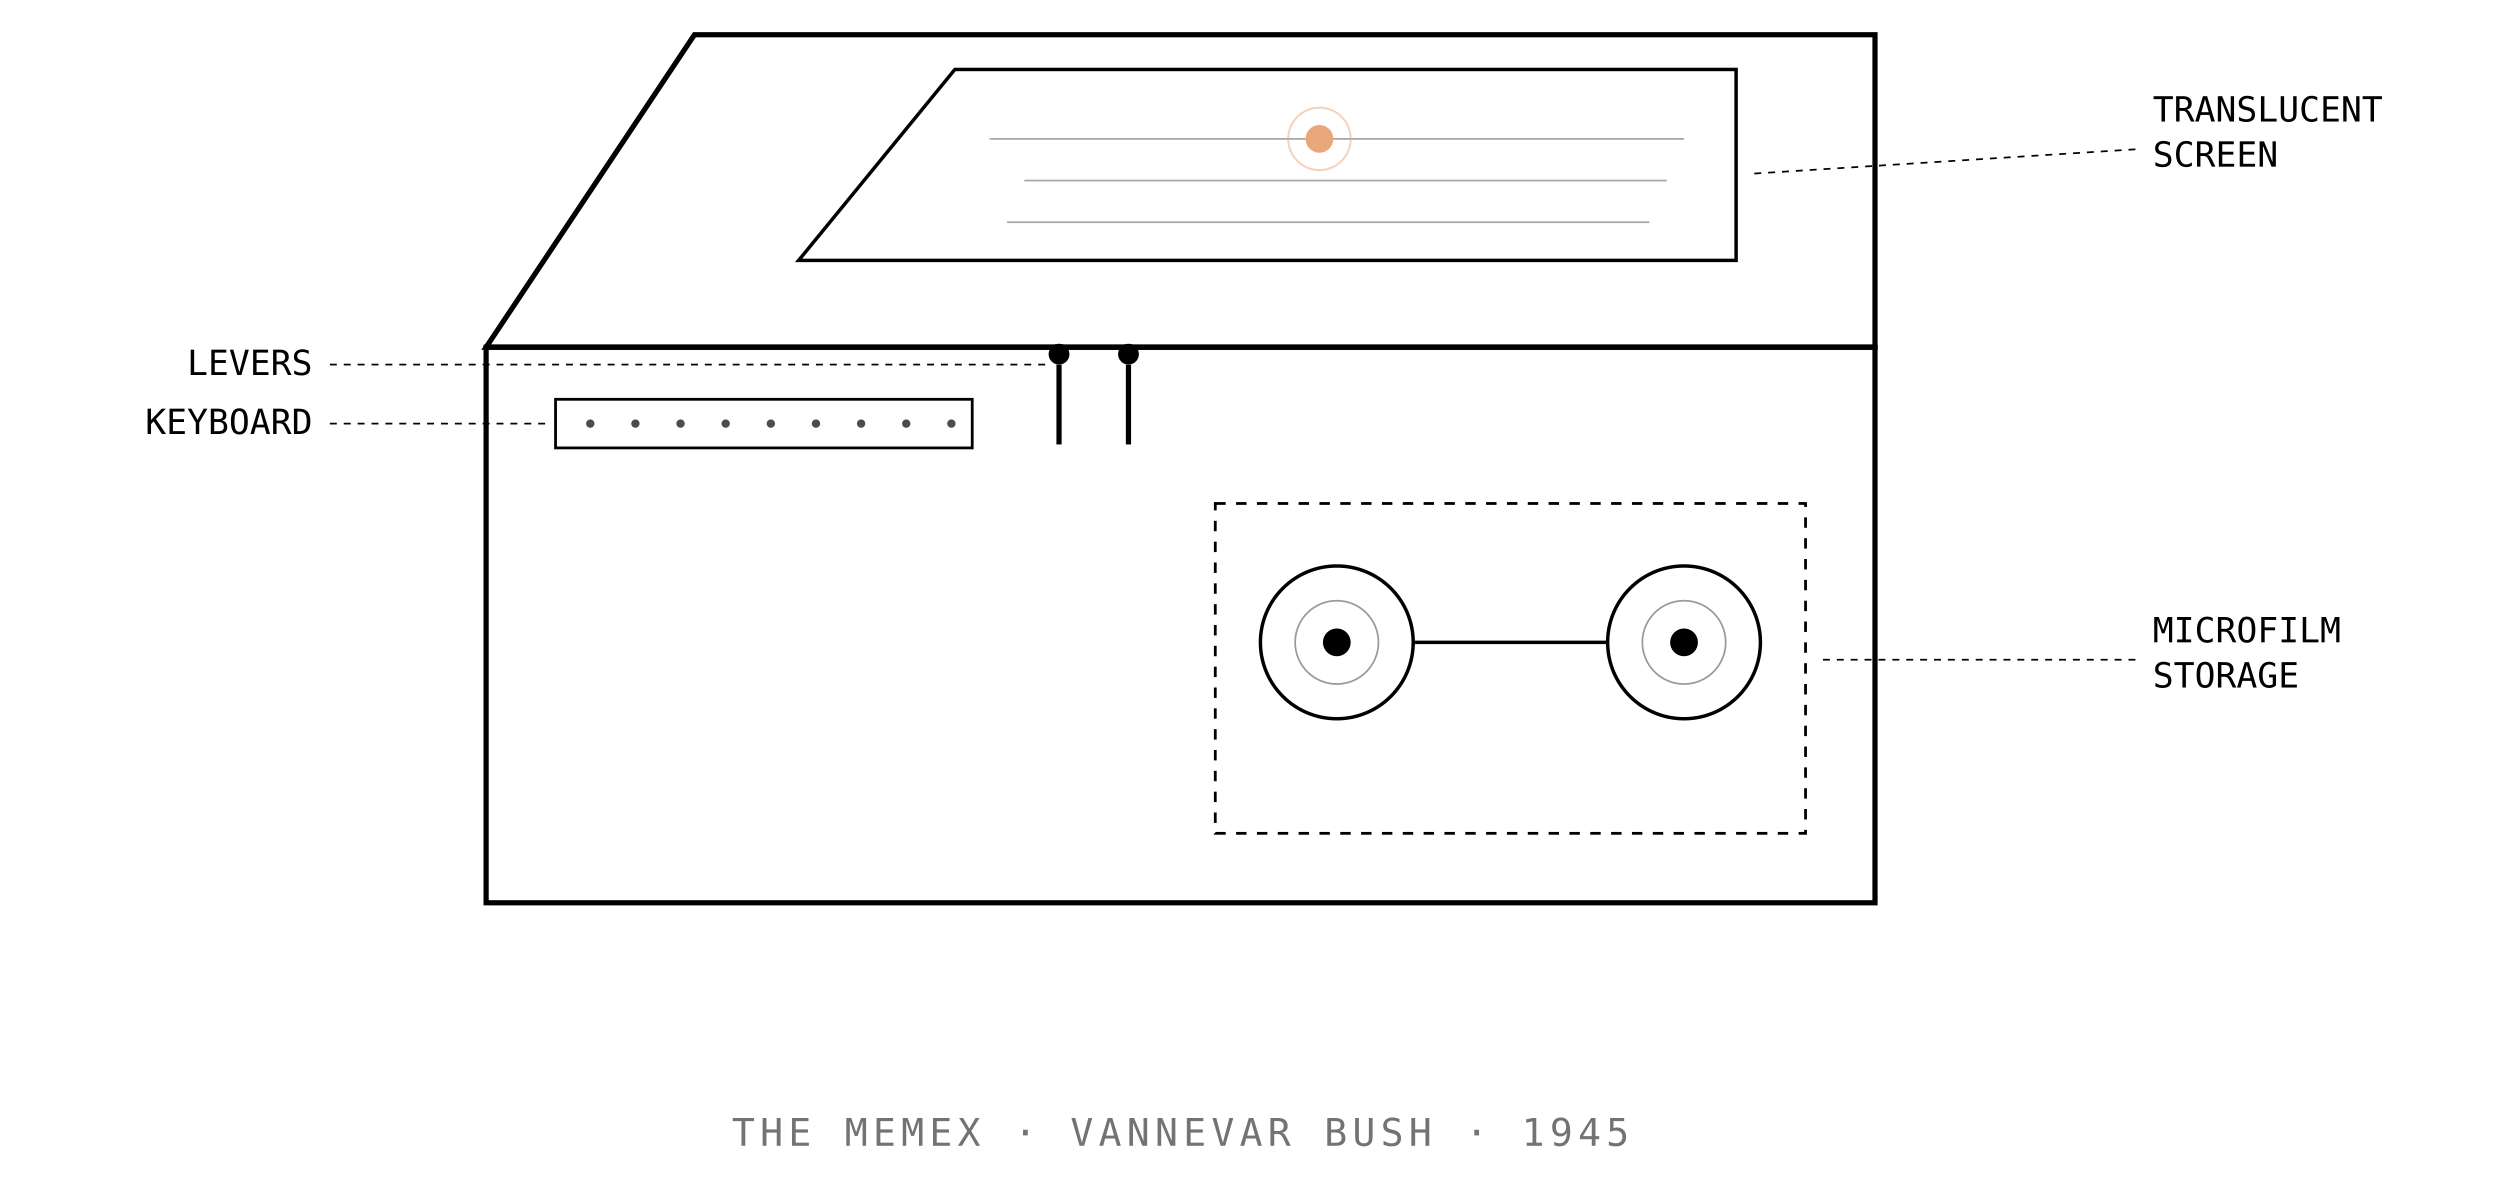
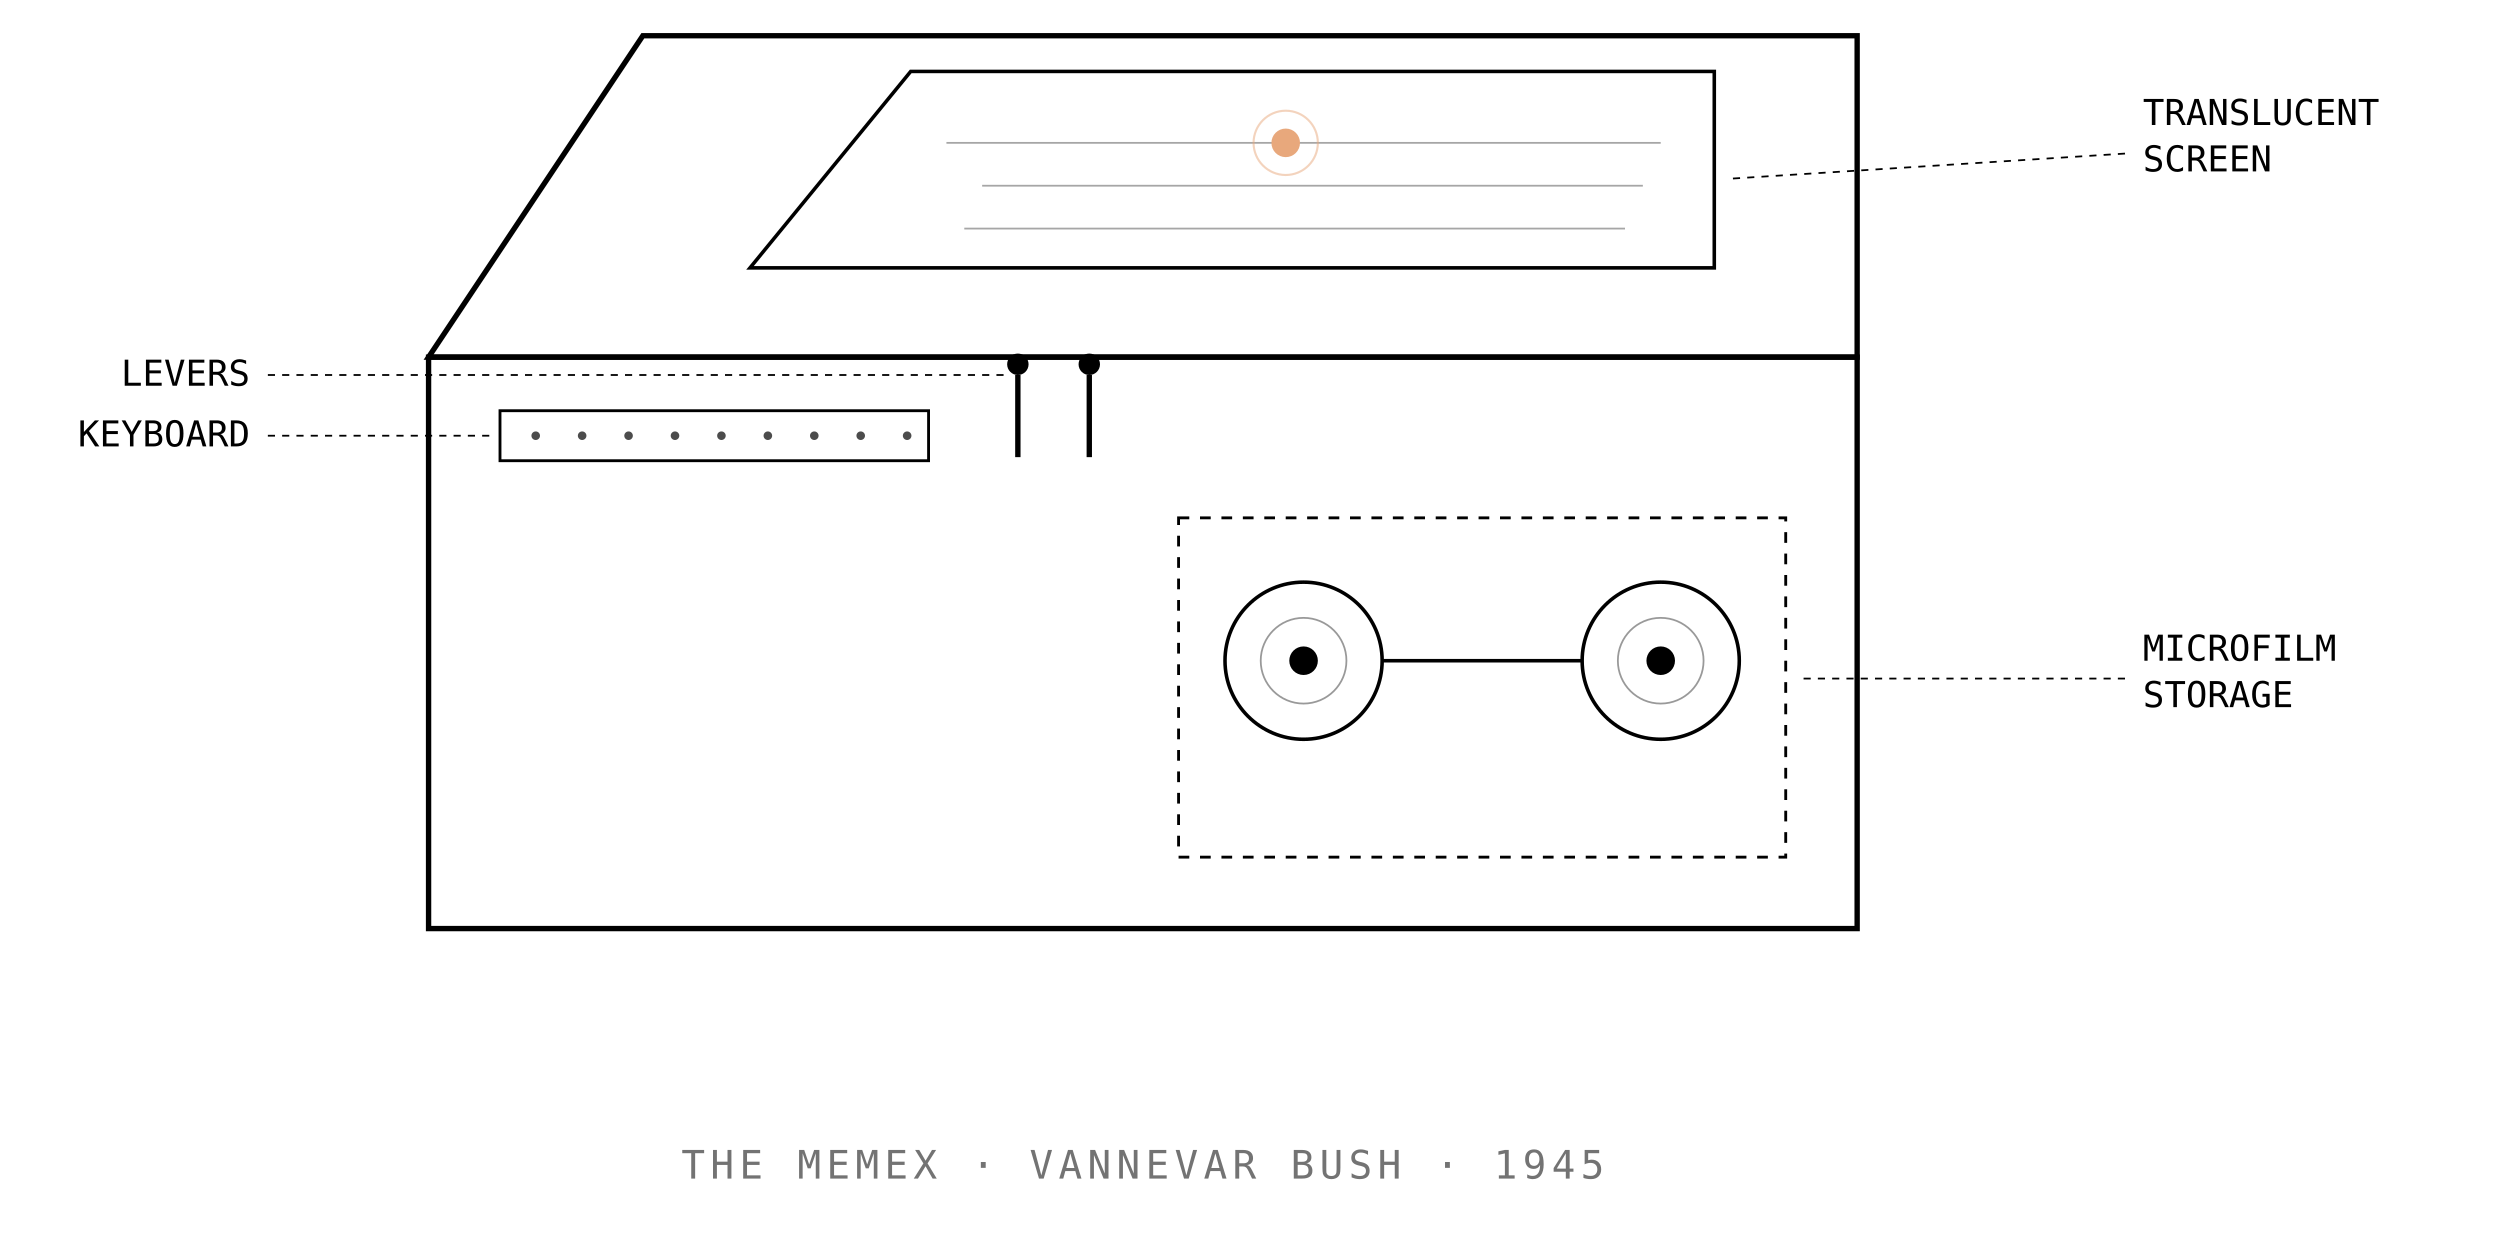
- <svg xmlns="http://www.w3.org/2000/svg" viewBox="60 140 720 345" role="img" aria-label="Schematic of the Memex desk">
+ <svg xmlns="http://www.w3.org/2000/svg" viewBox="80 140 700 345" role="img" aria-label="Schematic of the Memex desk">
  <path d="M 200 240 L 200 400 L 600 400 L 600 240 Z" fill="none" stroke="currentColor" stroke-width="1.5" />
  <path d="M 200 240 L 260 150 L 600 150 L 600 240 Z" fill="none" stroke="currentColor" stroke-width="1.5" />
  <path d="M 290 215 L 335 160 L 560 160 L 560 215 Z" fill="none" stroke="currentColor" stroke-width="1" />
  <line x1="345" y1="180" x2="545" y2="180" stroke="currentColor" stroke-width="0.5" opacity="0.35" />
  <line x1="355" y1="192" x2="540" y2="192" stroke="currentColor" stroke-width="0.5" opacity="0.35" />
  <line x1="350" y1="204" x2="535" y2="204" stroke="currentColor" stroke-width="0.5" opacity="0.35" />
  <circle cx="440" cy="180" r="4" fill="#e8a87c" />
  <circle cx="440" cy="180" r="9" fill="none" stroke="#e8a87c" stroke-width="0.6" opacity="0.5" />
  <rect x="220" y="255" width="120" height="14" fill="none" stroke="currentColor" stroke-width="0.8" />
  <g fill="currentColor" opacity="0.7">
    <circle cx="230" cy="262" r="1.2" />
    <circle cx="243" cy="262" r="1.2" />
    <circle cx="256" cy="262" r="1.2" />
    <circle cx="269" cy="262" r="1.2" />
    <circle cx="282" cy="262" r="1.2" />
    <circle cx="295" cy="262" r="1.2" />
    <circle cx="308" cy="262" r="1.2" />
    <circle cx="321" cy="262" r="1.2" />
    <circle cx="334" cy="262" r="1.2" />
  </g>
  <line x1="365" y1="268" x2="365" y2="245" stroke="currentColor" stroke-width="1.5" />
  <circle cx="365" cy="242" r="3" fill="currentColor" />
  <line x1="385" y1="268" x2="385" y2="245" stroke="currentColor" stroke-width="1.5" />
  <circle cx="385" cy="242" r="3" fill="currentColor" />
  <rect x="410" y="285" width="170" height="95" fill="none" stroke="currentColor" stroke-width="0.8" stroke-dasharray="3,3" />
  <circle cx="445" cy="325" r="22" fill="none" stroke="currentColor" stroke-width="1" />
  <circle cx="445" cy="325" r="4" fill="currentColor" />
  <circle cx="445" cy="325" r="12" fill="none" stroke="currentColor" stroke-width="0.5" opacity="0.4" />
  <circle cx="545" cy="325" r="22" fill="none" stroke="currentColor" stroke-width="1" />
  <circle cx="545" cy="325" r="4" fill="currentColor" />
  <circle cx="545" cy="325" r="12" fill="none" stroke="currentColor" stroke-width="0.5" opacity="0.4" />
  <line x1="467" y1="325" x2="523" y2="325" stroke="currentColor" stroke-width="1" />
  <g font-family="monospace" font-size="10" fill="currentColor">
    <text x="680" y="175" text-anchor="start">TRANSLUCENT</text>
    <text x="680" y="188" text-anchor="start">SCREEN</text>
    <line x1="675" y1="183" x2="565" y2="190" stroke="currentColor" stroke-width="0.5" stroke-dasharray="2,2" />
    <text x="150" y="265" text-anchor="end">KEYBOARD</text>
    <line x1="155" y1="262" x2="218" y2="262" stroke="currentColor" stroke-width="0.5" stroke-dasharray="2,2" />
    <text x="150" y="248" text-anchor="end">LEVERS</text>
    <line x1="155" y1="245" x2="363" y2="245" stroke="currentColor" stroke-width="0.5" stroke-dasharray="2,2" />
    <text x="680" y="325" text-anchor="start">MICROFILM</text>
    <text x="680" y="338" text-anchor="start">STORAGE</text>
    <line x1="675" y1="330" x2="585" y2="330" stroke="currentColor" stroke-width="0.5" stroke-dasharray="2,2" />
  </g>
  <text x="400" y="470" font-family="monospace" font-size="11" fill="currentColor" text-anchor="middle" opacity="0.55" letter-spacing="1.5">THE MEMEX · VANNEVAR BUSH · 1945</text>
</svg>
